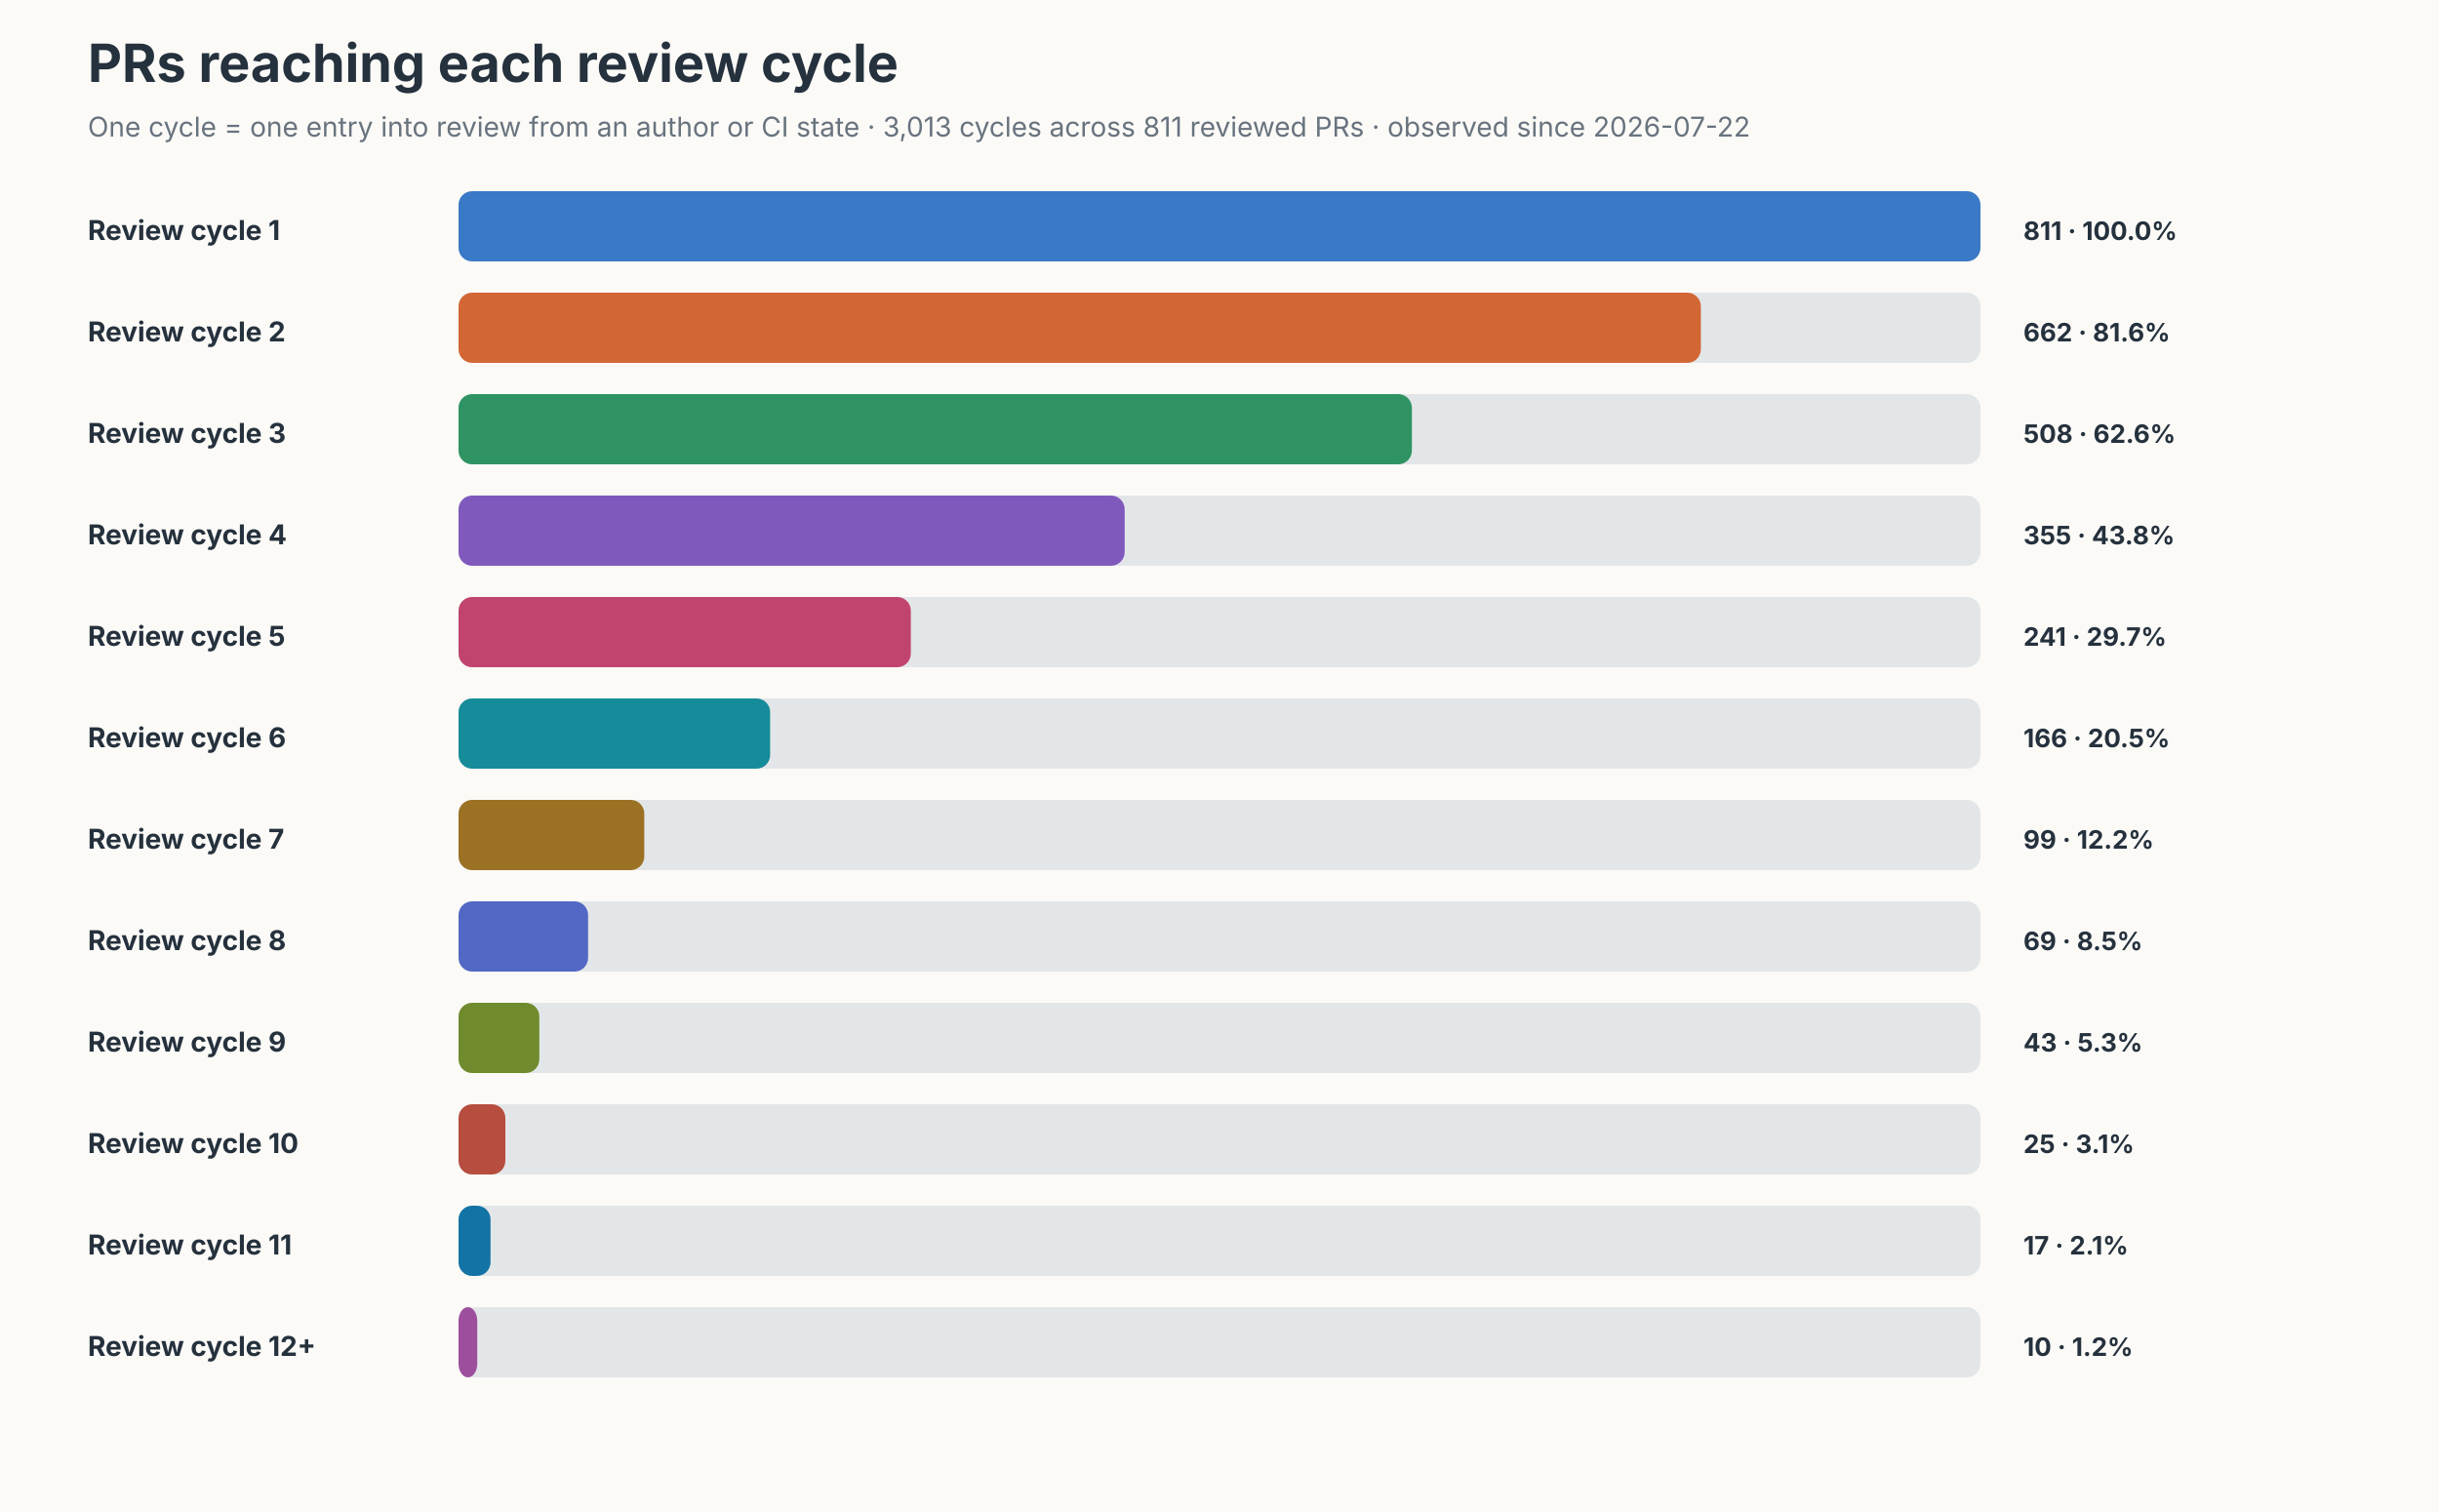
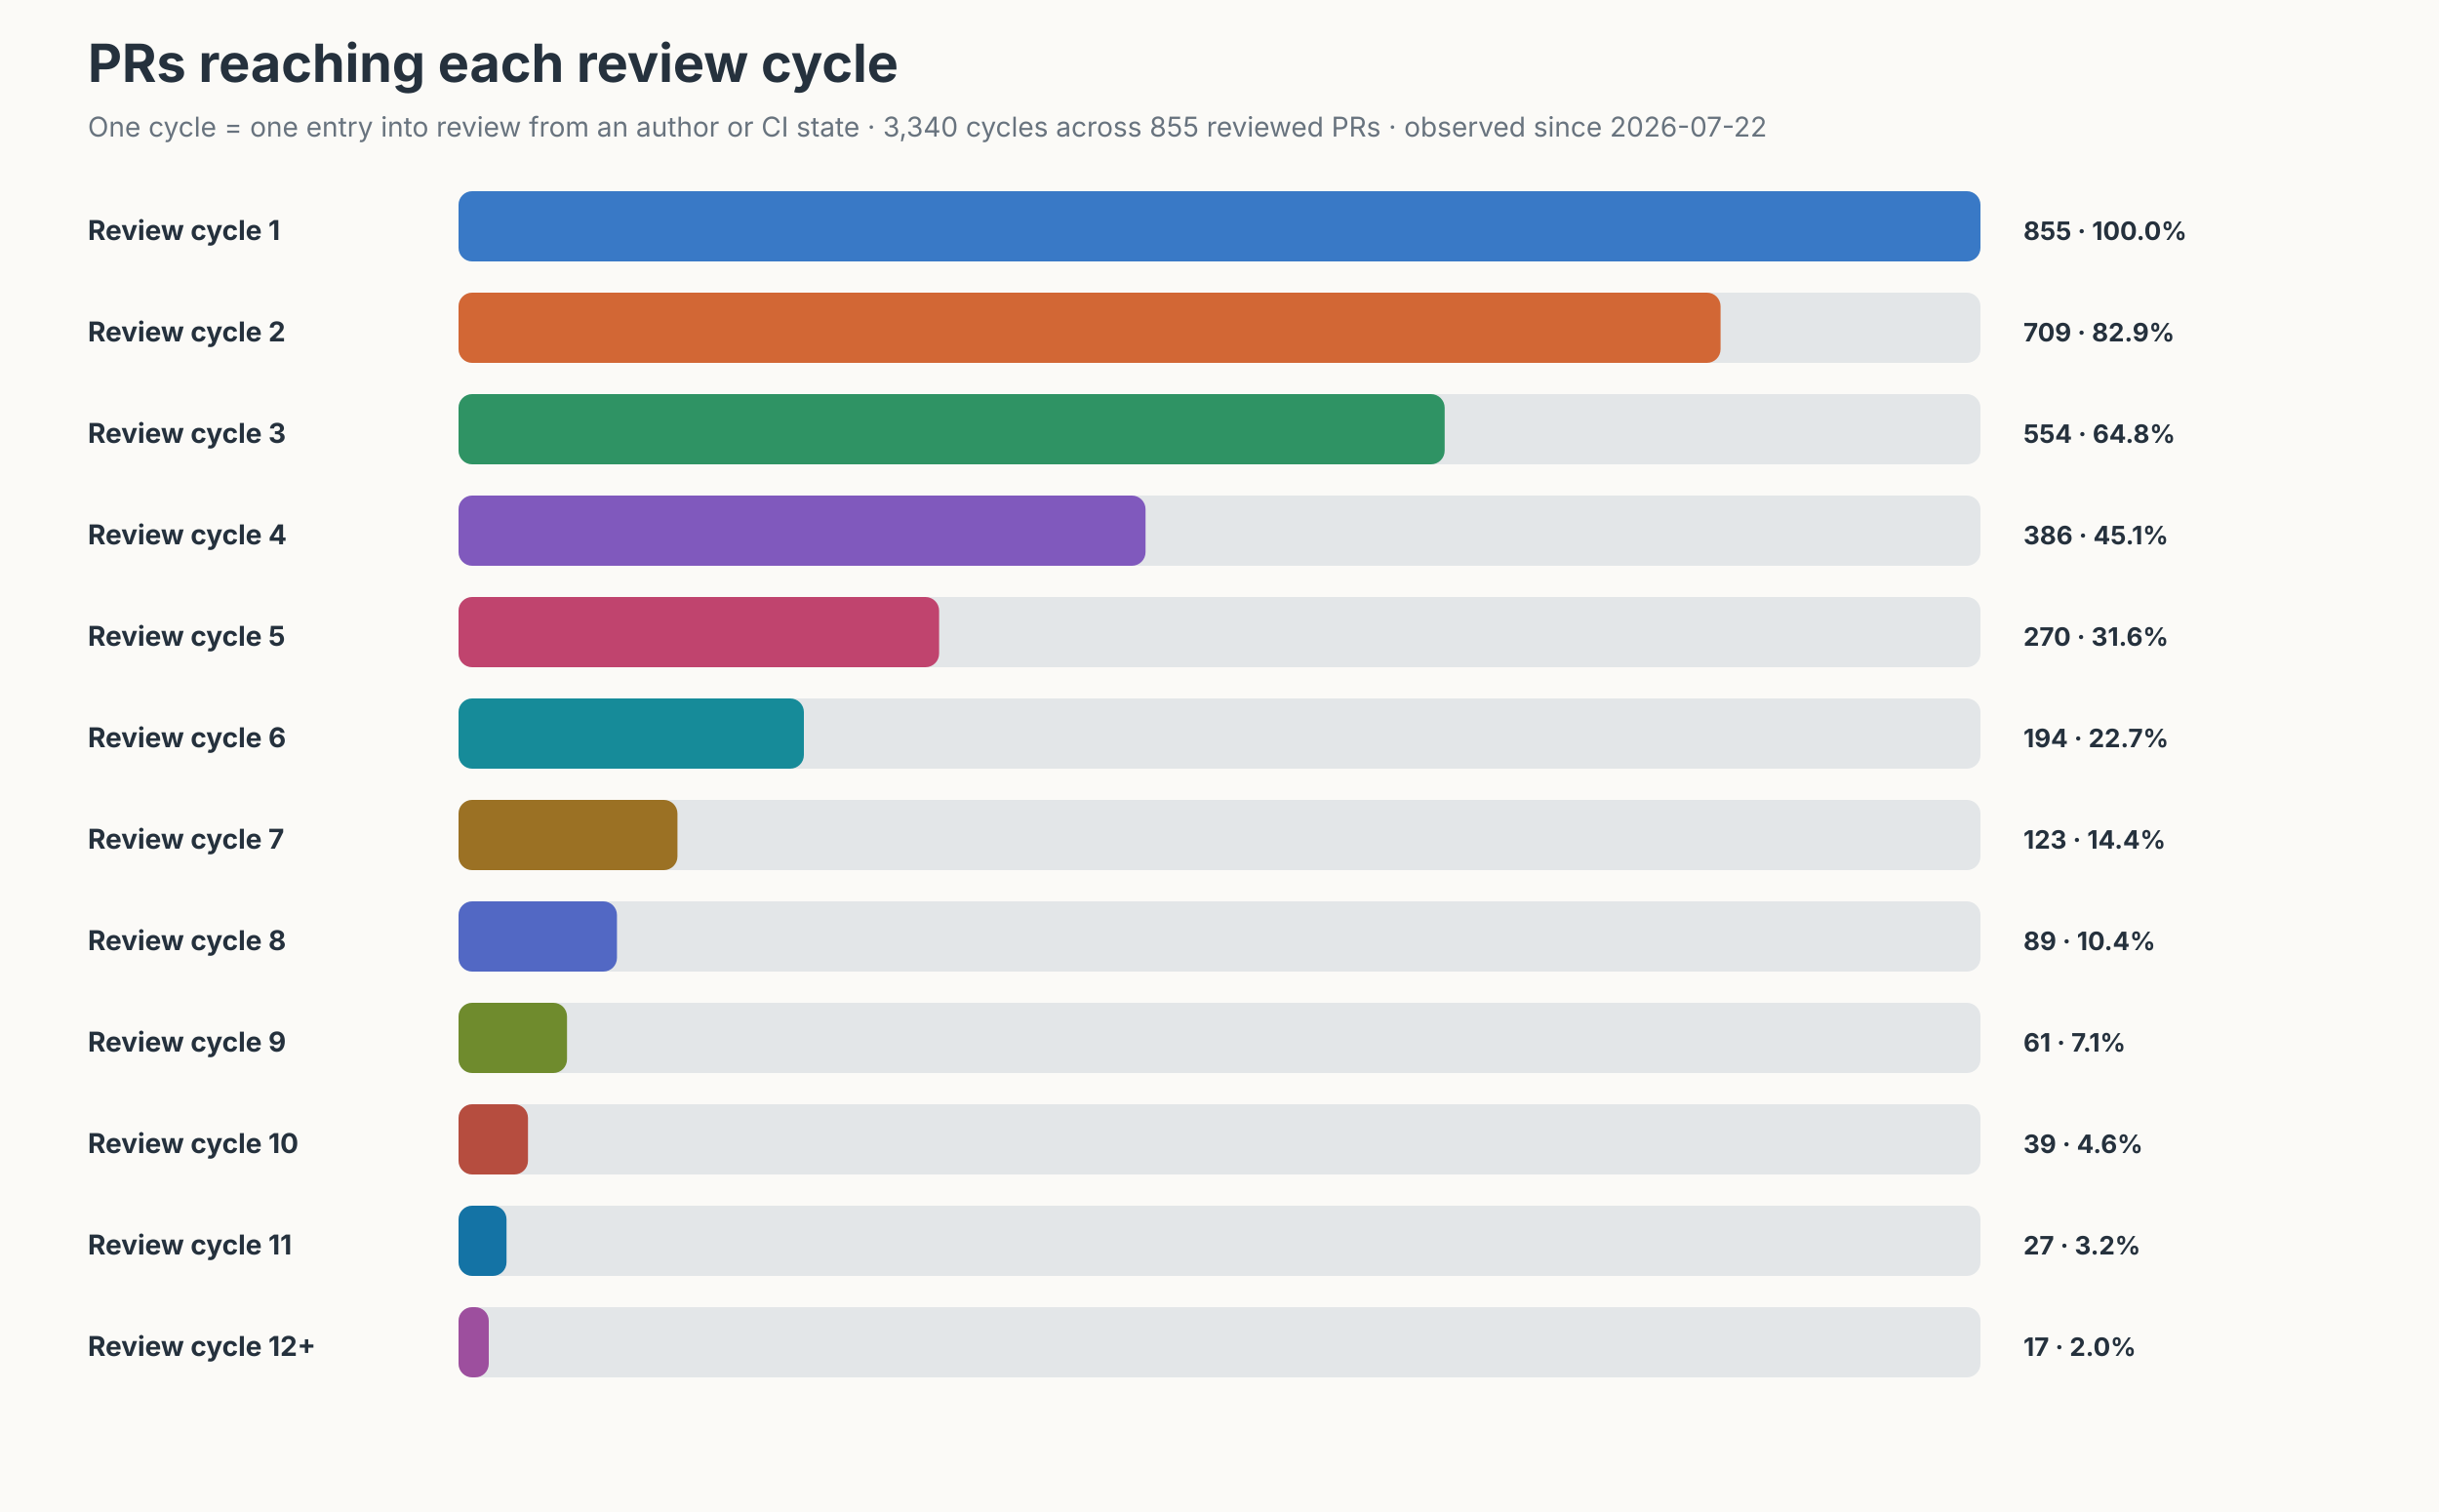
<svg xmlns="http://www.w3.org/2000/svg" width="1250" height="775" viewBox="0 0 1250 775" role="img" aria-label="Pull requests reaching each automated review cycle">
  <rect width="100%" height="100%" fill="#fbfaf7" />
  <style>text{font-family:Inter,ui-sans-serif,system-ui,sans-serif;fill:#25313d}.title{font-size:27px;font-weight:700}.subtitle{font-size:14px;fill:#68737e}.label{font-size:14px;font-weight:680}.value{font-size:13px;font-weight:750}.track{fill:#e3e6e8}</style>
  <text x="45" y="42" class="title">PRs reaching each review cycle</text>
-   <text x="45" y="70" class="subtitle">One cycle = one entry into review from an author or CI state · 3,013 cycles across 811 reviewed PRs · observed since 2026-07-22</text>
+   <text x="45" y="70" class="subtitle">One cycle = one entry into review from an author or CI state · 3,340 cycles across 855 reviewed PRs · observed since 2026-07-22</text>
  <text x="45" y="123" class="label">Review cycle 1</text>
  <rect x="235" y="98" width="780" height="36" rx="7" class="track" />
  <rect x="235" y="98" width="780.0" height="36" rx="7" fill="#3979c6" />
-   <text x="1037" y="123" class="value">811 · 100.0%</text>
+   <text x="1037" y="123" class="value">855 · 100.0%</text>
  <text x="45" y="175" class="label">Review cycle 2</text>
  <rect x="235" y="150" width="780" height="36" rx="7" class="track" />
-   <rect x="235" y="150" width="636.7" height="36" rx="7" fill="#d26735" />
-   <text x="1037" y="175" class="value">662 · 81.6%</text>
+   <rect x="235" y="150" width="646.8" height="36" rx="7" fill="#d26735" />
+   <text x="1037" y="175" class="value">709 · 82.9%</text>
  <text x="45" y="227" class="label">Review cycle 3</text>
  <rect x="235" y="202" width="780" height="36" rx="7" class="track" />
-   <rect x="235" y="202" width="488.6" height="36" rx="7" fill="#2f9364" />
-   <text x="1037" y="227" class="value">508 · 62.6%</text>
+   <rect x="235" y="202" width="505.4" height="36" rx="7" fill="#2f9364" />
+   <text x="1037" y="227" class="value">554 · 64.8%</text>
  <text x="45" y="279" class="label">Review cycle 4</text>
  <rect x="235" y="254" width="780" height="36" rx="7" class="track" />
-   <rect x="235" y="254" width="341.4" height="36" rx="7" fill="#8059bd" />
-   <text x="1037" y="279" class="value">355 · 43.8%</text>
+   <rect x="235" y="254" width="352.1" height="36" rx="7" fill="#8059bd" />
+   <text x="1037" y="279" class="value">386 · 45.1%</text>
  <text x="45" y="331" class="label">Review cycle 5</text>
  <rect x="235" y="306" width="780" height="36" rx="7" class="track" />
-   <rect x="235" y="306" width="231.8" height="36" rx="7" fill="#c0446e" />
-   <text x="1037" y="331" class="value">241 · 29.7%</text>
+   <rect x="235" y="306" width="246.3" height="36" rx="7" fill="#c0446e" />
+   <text x="1037" y="331" class="value">270 · 31.6%</text>
  <text x="45" y="383" class="label">Review cycle 6</text>
  <rect x="235" y="358" width="780" height="36" rx="7" class="track" />
-   <rect x="235" y="358" width="159.7" height="36" rx="7" fill="#168b99" />
-   <text x="1037" y="383" class="value">166 · 20.5%</text>
+   <rect x="235" y="358" width="177.0" height="36" rx="7" fill="#168b99" />
+   <text x="1037" y="383" class="value">194 · 22.7%</text>
  <text x="45" y="435" class="label">Review cycle 7</text>
  <rect x="235" y="410" width="780" height="36" rx="7" class="track" />
-   <rect x="235" y="410" width="95.2" height="36" rx="7" fill="#9b7124" />
-   <text x="1037" y="435" class="value">99 · 12.2%</text>
+   <rect x="235" y="410" width="112.2" height="36" rx="7" fill="#9b7124" />
+   <text x="1037" y="435" class="value">123 · 14.4%</text>
  <text x="45" y="487" class="label">Review cycle 8</text>
  <rect x="235" y="462" width="780" height="36" rx="7" class="track" />
-   <rect x="235" y="462" width="66.4" height="36" rx="7" fill="#5268c4" />
-   <text x="1037" y="487" class="value">69 · 8.5%</text>
+   <rect x="235" y="462" width="81.2" height="36" rx="7" fill="#5268c4" />
+   <text x="1037" y="487" class="value">89 · 10.4%</text>
  <text x="45" y="539" class="label">Review cycle 9</text>
  <rect x="235" y="514" width="780" height="36" rx="7" class="track" />
-   <rect x="235" y="514" width="41.4" height="36" rx="7" fill="#6f8b2d" />
-   <text x="1037" y="539" class="value">43 · 5.3%</text>
+   <rect x="235" y="514" width="55.6" height="36" rx="7" fill="#6f8b2d" />
+   <text x="1037" y="539" class="value">61 · 7.1%</text>
  <text x="45" y="591" class="label">Review cycle 10</text>
  <rect x="235" y="566" width="780" height="36" rx="7" class="track" />
-   <rect x="235" y="566" width="24.0" height="36" rx="7" fill="#b64d3f" />
-   <text x="1037" y="591" class="value">25 · 3.1%</text>
+   <rect x="235" y="566" width="35.6" height="36" rx="7" fill="#b64d3f" />
+   <text x="1037" y="591" class="value">39 · 4.6%</text>
  <text x="45" y="643" class="label">Review cycle 11</text>
  <rect x="235" y="618" width="780" height="36" rx="7" class="track" />
-   <rect x="235" y="618" width="16.4" height="36" rx="7" fill="#1473a5" />
-   <text x="1037" y="643" class="value">17 · 2.1%</text>
+   <rect x="235" y="618" width="24.6" height="36" rx="7" fill="#1473a5" />
+   <text x="1037" y="643" class="value">27 · 3.2%</text>
  <text x="45" y="695" class="label">Review cycle 12+</text>
  <rect x="235" y="670" width="780" height="36" rx="7" class="track" />
-   <rect x="235" y="670" width="9.6" height="36" rx="7" fill="#9d4f9e" />
-   <text x="1037" y="695" class="value">10 · 1.2%</text>
+   <rect x="235" y="670" width="15.5" height="36" rx="7" fill="#9d4f9e" />
+   <text x="1037" y="695" class="value">17 · 2.0%</text>
</svg>
